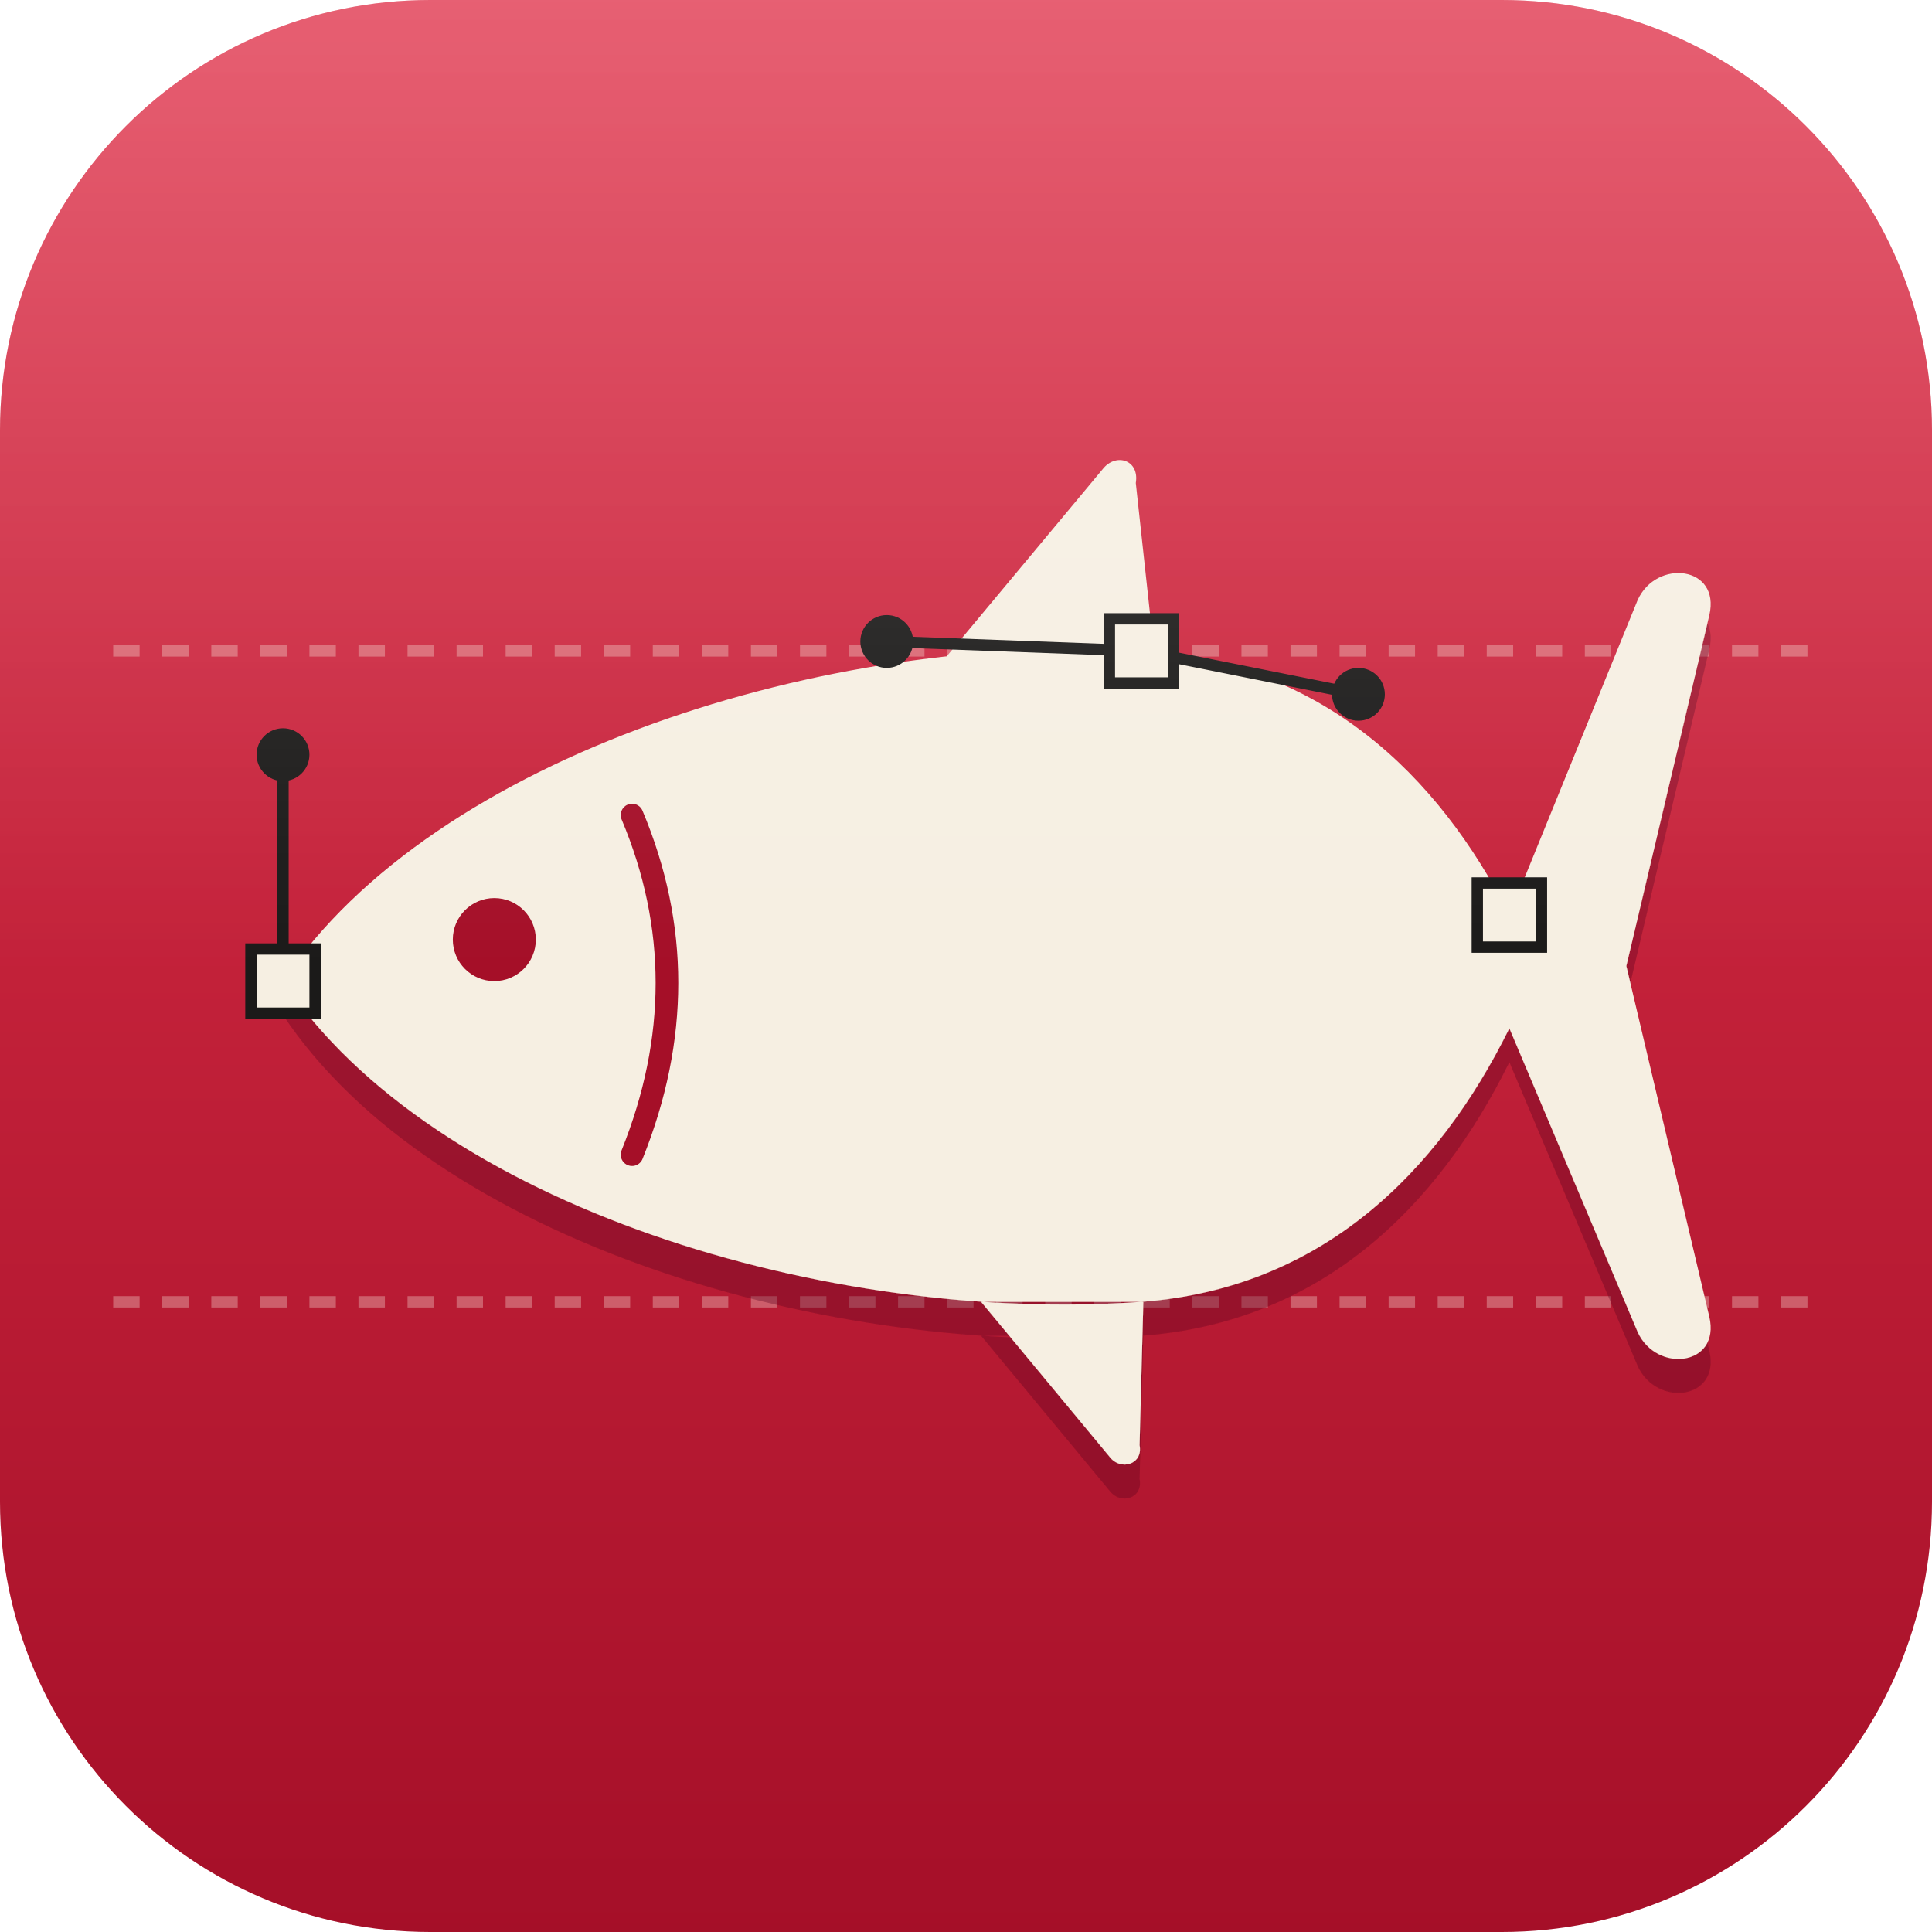
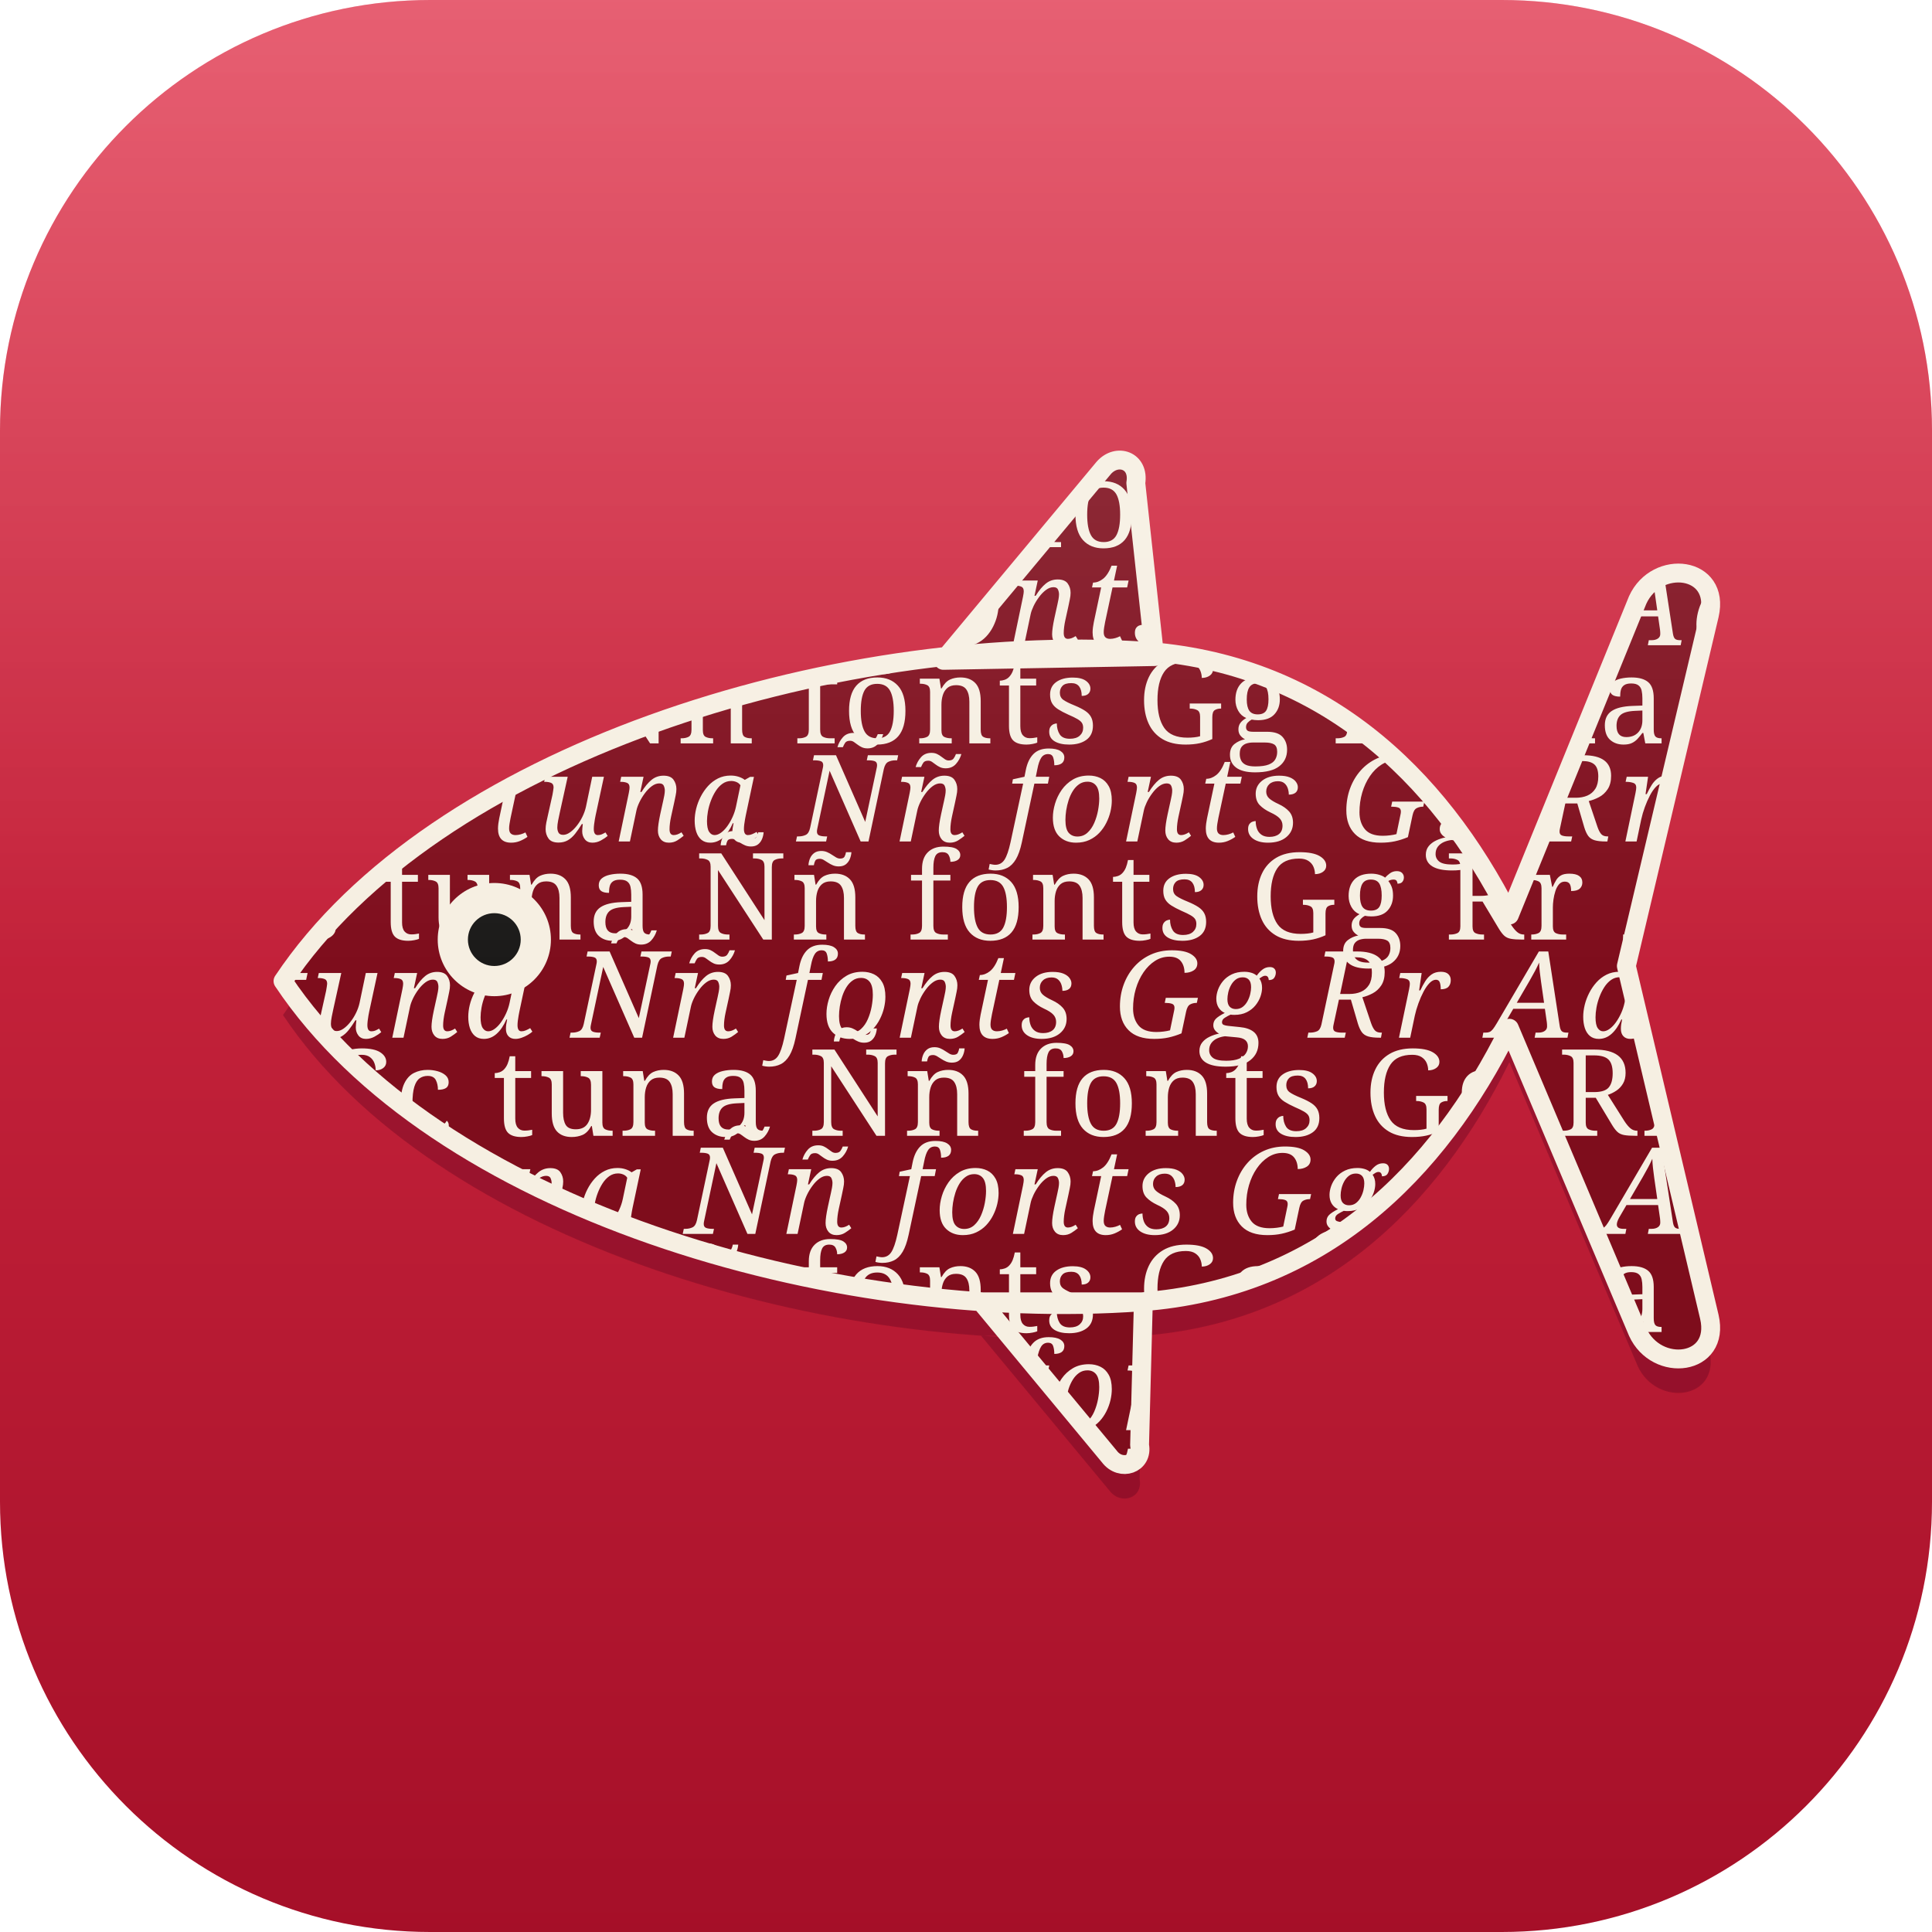
<svg xmlns="http://www.w3.org/2000/svg" viewBox="0 0 1024 1024" width="1024" height="1024">
  <defs>
    <linearGradient id="red" x1="0" y1="0" x2="0" y2="1">
      <stop offset="0" stop-color="#e0334b" />
      <stop offset="1" stop-color="#a50f28" />
    </linearGradient>
    <linearGradient id="ink" x1="0" y1="0" x2="0" y2="1">
      <stop offset="0" stop-color="#2a2724" />
      <stop offset="1" stop-color="#151311" />
    </linearGradient>
    <linearGradient id="gloss" x1="0" y1="0" x2="0" y2="1">
      <stop offset="0" stop-color="#fff" stop-opacity="0.22" />
      <stop offset="0.5" stop-color="#fff" stop-opacity="0" />
    </linearGradient>
    <linearGradient id="ffT" x1="0.1" y1="0" x2="0.9" y2="1">
      <stop offset="0" stop-color="#ffc24a" />
      <stop offset="0.4" stop-color="#ff5a2c" />
      <stop offset="0.75" stop-color="#c8102e" />
      <stop offset="1" stop-color="#7e0a1f" />
    </linearGradient>
    <radialGradient id="ffG" cx="0.4" cy="0.35" r="0.75">
      <stop offset="0" stop-color="#3b2f2c" />
      <stop offset="1" stop-color="#141110" />
    </radialGradient>
    <radialGradient id="ffP" cx="0.4" cy="0.35" r="0.75">
      <stop offset="0" stop-color="#fffaf0" />
      <stop offset="1" stop-color="#e9dcc4" />
    </radialGradient>
    <linearGradient id="tbT" x1="0" y1="0" x2="1" y2="1">
      <stop offset="0" stop-color="#ffb43a" />
      <stop offset="0.35" stop-color="#ff5a2c" />
      <stop offset="0.72" stop-color="#d8162f" />
      <stop offset="1" stop-color="#8a0b22" />
    </linearGradient>
    <linearGradient id="tbB" x1="0" y1="0" x2="1" y2="1">
      <stop offset="0" stop-color="#ffe0b0" />
      <stop offset="1" stop-color="#ff9a5c" />
    </linearGradient>
    <linearGradient id="tbF" x1="0" y1="0" x2="1" y2="1">
      <stop offset="0" stop-color="#e8402a" />
      <stop offset="1" stop-color="#8a0b22" />
    </linearGradient>
  </defs>
  <rect width="1024" height="1024" rx="228" fill="url(#red)" />
-   <g stroke="#f6efe2" stroke-opacity="0.32" stroke-width="6" stroke-dasharray="14 12">
-     <path d="M60 345 H964" />
-     <path d="M60 690 H964" />
+   <clipPath id="tclip">
+     <path d="M150 520 C 230 400 440 335 605 345 C 700 351 762 410 800 485 L 868 318 C 878 296 912 300 906 326 L 862 512 L 906 698 C 912 724 878 728 868 706 L 800 545 C 762 622 700 683 605 690 C 440 702 230 640 150 520 Z M 500 350 L 585 248 C 592 240 604 244 602 256 L 612 348 Z M 520 690 L 588 772 C 594 780 606 776 604 766 L 606 690 Z" />
+   </clipPath>
+   <path d="M150 520 C 230 400 440 335 605 345 C 700 351 762 410 800 485 L 868 318 C 878 296 912 300 906 326 L 862 512 L 906 698 C 912 724 878 728 868 706 L 800 545 C 762 622 700 683 605 690 C 440 702 230 640 150 520 Z M 500 350 L 585 248 C 592 240 604 244 602 256 L 612 348 Z M 520 690 L 588 772 C 594 780 606 776 604 766 L 606 690 Z" fill="#7e0b1f" style="filter: drop-shadow(0 18px 0 rgba(90,8,22,0.35));" />
+   <g clip-path="url(#tclip)">
+     <text x="-40" y="290" font-family="Instrument Serif, serif" font-style="normal" font-size="64" fill="#f6efe2" letter-spacing="2">Aa Bb Cc tuna Ññ fonts Gg Rr Aa Bb Cc tuna Ññ fonts Gg Rr Aa Bb Cc tuna Ññ fonts Gg Rr Aa Bb Cc tuna Ññ fonts Gg Rr </text>
+     <text x="-100" y="342" font-family="Instrument Serif, serif" font-style="italic" font-size="64" fill="#f6efe2" letter-spacing="2">Aa Bb Cc tuna Ññ fonts Gg Rr Aa Bb Cc tuna Ññ fonts Gg Rr Aa Bb Cc tuna Ññ fonts Gg Rr Aa Bb Cc tuna Ññ fonts Gg Rr </text>
+     <text x="-160" y="394" font-family="Instrument Serif, serif" font-style="normal" font-size="64" fill="#f6efe2" letter-spacing="2">Aa Bb Cc tuna Ññ fonts Gg Rr Aa Bb Cc tuna Ññ fonts Gg Rr Aa Bb Cc tuna Ññ fonts Gg Rr Aa Bb Cc tuna Ññ fonts Gg Rr </text>
+     <text x="-40" y="446" font-family="Instrument Serif, serif" font-style="italic" font-size="64" fill="#f6efe2" letter-spacing="2">Aa Bb Cc tuna Ññ fonts Gg Rr Aa Bb Cc tuna Ññ fonts Gg Rr Aa Bb Cc tuna Ññ fonts Gg Rr Aa Bb Cc tuna Ññ fonts Gg Rr </text>
+     <text x="-100" y="498" font-family="Instrument Serif, serif" font-style="normal" font-size="64" fill="#f6efe2" letter-spacing="2">Aa Bb Cc tuna Ññ fonts Gg Rr Aa Bb Cc tuna Ññ fonts Gg Rr Aa Bb Cc tuna Ññ fonts Gg Rr Aa Bb Cc tuna Ññ fonts Gg Rr </text>
+     <text x="-160" y="550" font-family="Instrument Serif, serif" font-style="italic" font-size="64" fill="#f6efe2" letter-spacing="2">Aa Bb Cc tuna Ññ fonts Gg Rr Aa Bb Cc tuna Ññ fonts Gg Rr Aa Bb Cc tuna Ññ fonts Gg Rr Aa Bb Cc tuna Ññ fonts Gg Rr </text>
+     <text x="-40" y="602" font-family="Instrument Serif, serif" font-style="normal" font-size="64" fill="#f6efe2" letter-spacing="2">Aa Bb Cc tuna Ññ fonts Gg Rr Aa Bb Cc tuna Ññ fonts Gg Rr Aa Bb Cc tuna Ññ fonts Gg Rr Aa Bb Cc tuna Ññ fonts Gg Rr </text>
+     <text x="-100" y="654" font-family="Instrument Serif, serif" font-style="italic" font-size="64" fill="#f6efe2" letter-spacing="2">Aa Bb Cc tuna Ññ fonts Gg Rr Aa Bb Cc tuna Ññ fonts Gg Rr Aa Bb Cc tuna Ññ fonts Gg Rr Aa Bb Cc tuna Ññ fonts Gg Rr </text>
+     <text x="-160" y="706" font-family="Instrument Serif, serif" font-style="normal" font-size="64" fill="#f6efe2" letter-spacing="2">Aa Bb Cc tuna Ññ fonts Gg Rr Aa Bb Cc tuna Ññ fonts Gg Rr Aa Bb Cc tuna Ññ fonts Gg Rr Aa Bb Cc tuna Ññ fonts Gg Rr </text>
+     <text x="-40" y="758" font-family="Instrument Serif, serif" font-style="italic" font-size="64" fill="#f6efe2" letter-spacing="2">Aa Bb Cc tuna Ññ fonts Gg Rr Aa Bb Cc tuna Ññ fonts Gg Rr Aa Bb Cc tuna Ññ fonts Gg Rr Aa Bb Cc tuna Ññ fonts Gg Rr </text>
+     <text x="-100" y="810" font-family="Instrument Serif, serif" font-style="normal" font-size="64" fill="#f6efe2" letter-spacing="2">Aa Bb Cc tuna Ññ fonts Gg Rr Aa Bb Cc tuna Ññ fonts Gg Rr Aa Bb Cc tuna Ññ fonts Gg Rr Aa Bb Cc tuna Ññ fonts Gg Rr </text>
  </g>
-   <path d="M150 520 C 230 400 440 335 605 345 C 700 351 762 410 800 485 L 868 318 C 878 296 912 300 906 326 L 862 512 L 906 698 C 912 724 878 728 868 706 L 800 545 C 762 622 700 683 605 690 C 440 702 230 640 150 520 Z M 500 350 L 585 248 C 592 240 604 244 602 256 L 612 348 Z M 520 690 L 588 772 C 594 780 606 776 604 766 L 606 690 Z" fill="#f6efe2" style="filter: drop-shadow(0 18px 0 rgba(90,8,22,0.35));" />
-   <circle cx="262" cy="498" r="22" fill="#a50f28" />
-   <path d="M335 432 Q 372 520 335 612" fill="none" stroke="#a50f28" stroke-width="12" stroke-linecap="round" />
-   <g stroke="#1b1a19" stroke-width="6">
-     <path d="M150 520 L 150 400" />
-     <path d="M605 345 L 470 340" />
-     <path d="M605 345 L 720 368" />
-   </g>
-   <g fill="#1b1a19">
-     <circle cx="150" cy="400" r="14" />
-     <circle cx="470" cy="340" r="14" />
-     <circle cx="720" cy="368" r="14" />
-   </g>
-   <g fill="#f6efe2" stroke="#1b1a19" stroke-width="6">
-     <rect x="133" y="503" width="34" height="34" />
-     <rect x="588" y="328" width="34" height="34" />
-     <rect x="783" y="468" width="34" height="34" />
-   </g>
+   <path d="M150 520 C 230 400 440 335 605 345 C 700 351 762 410 800 485 L 868 318 C 878 296 912 300 906 326 L 862 512 L 906 698 C 912 724 878 728 868 706 L 800 545 C 762 622 700 683 605 690 C 440 702 230 640 150 520 Z M 500 350 L 585 248 C 592 240 604 244 602 256 L 612 348 Z M 520 690 L 588 772 C 594 780 606 776 604 766 L 606 690 Z" fill="none" stroke="#f6efe2" stroke-width="10" stroke-linejoin="round" />
+   <circle cx="262" cy="498" r="30" fill="#f6efe2" />
+   <circle cx="262" cy="498" r="14" fill="#1b1a19" />
  <rect width="1024" height="1024" rx="228" fill="url(#gloss)" />
</svg>
